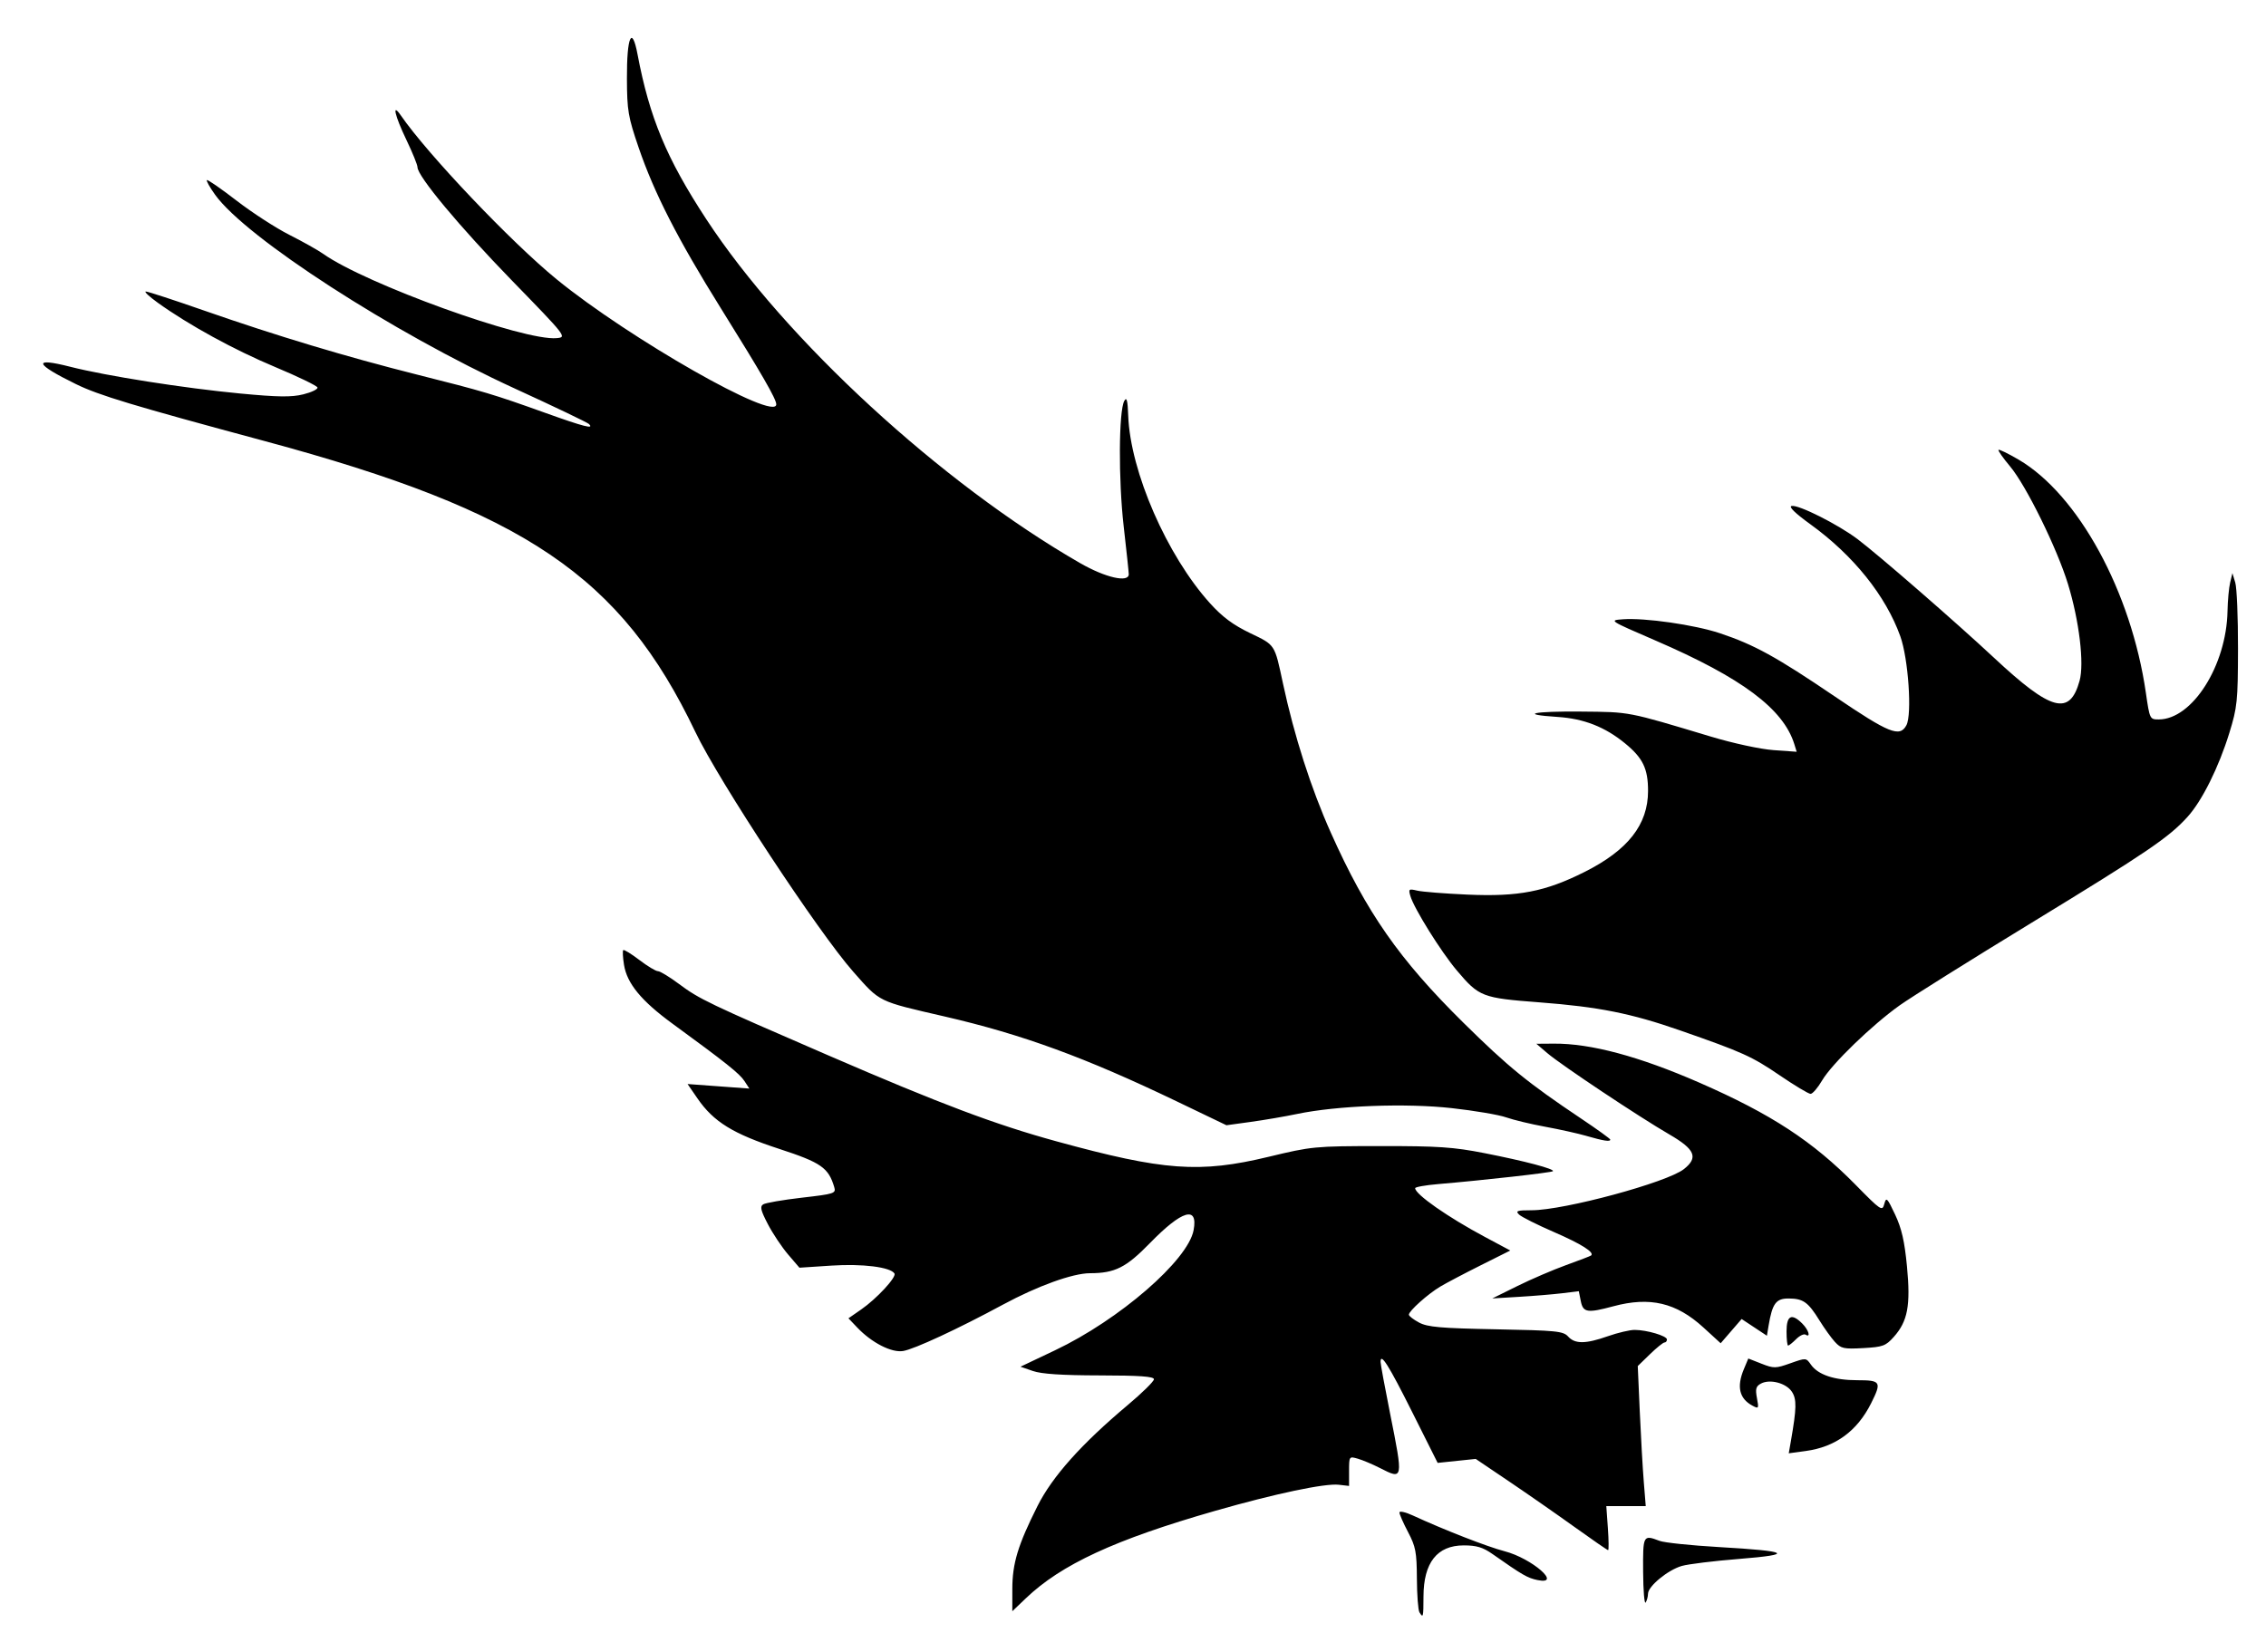
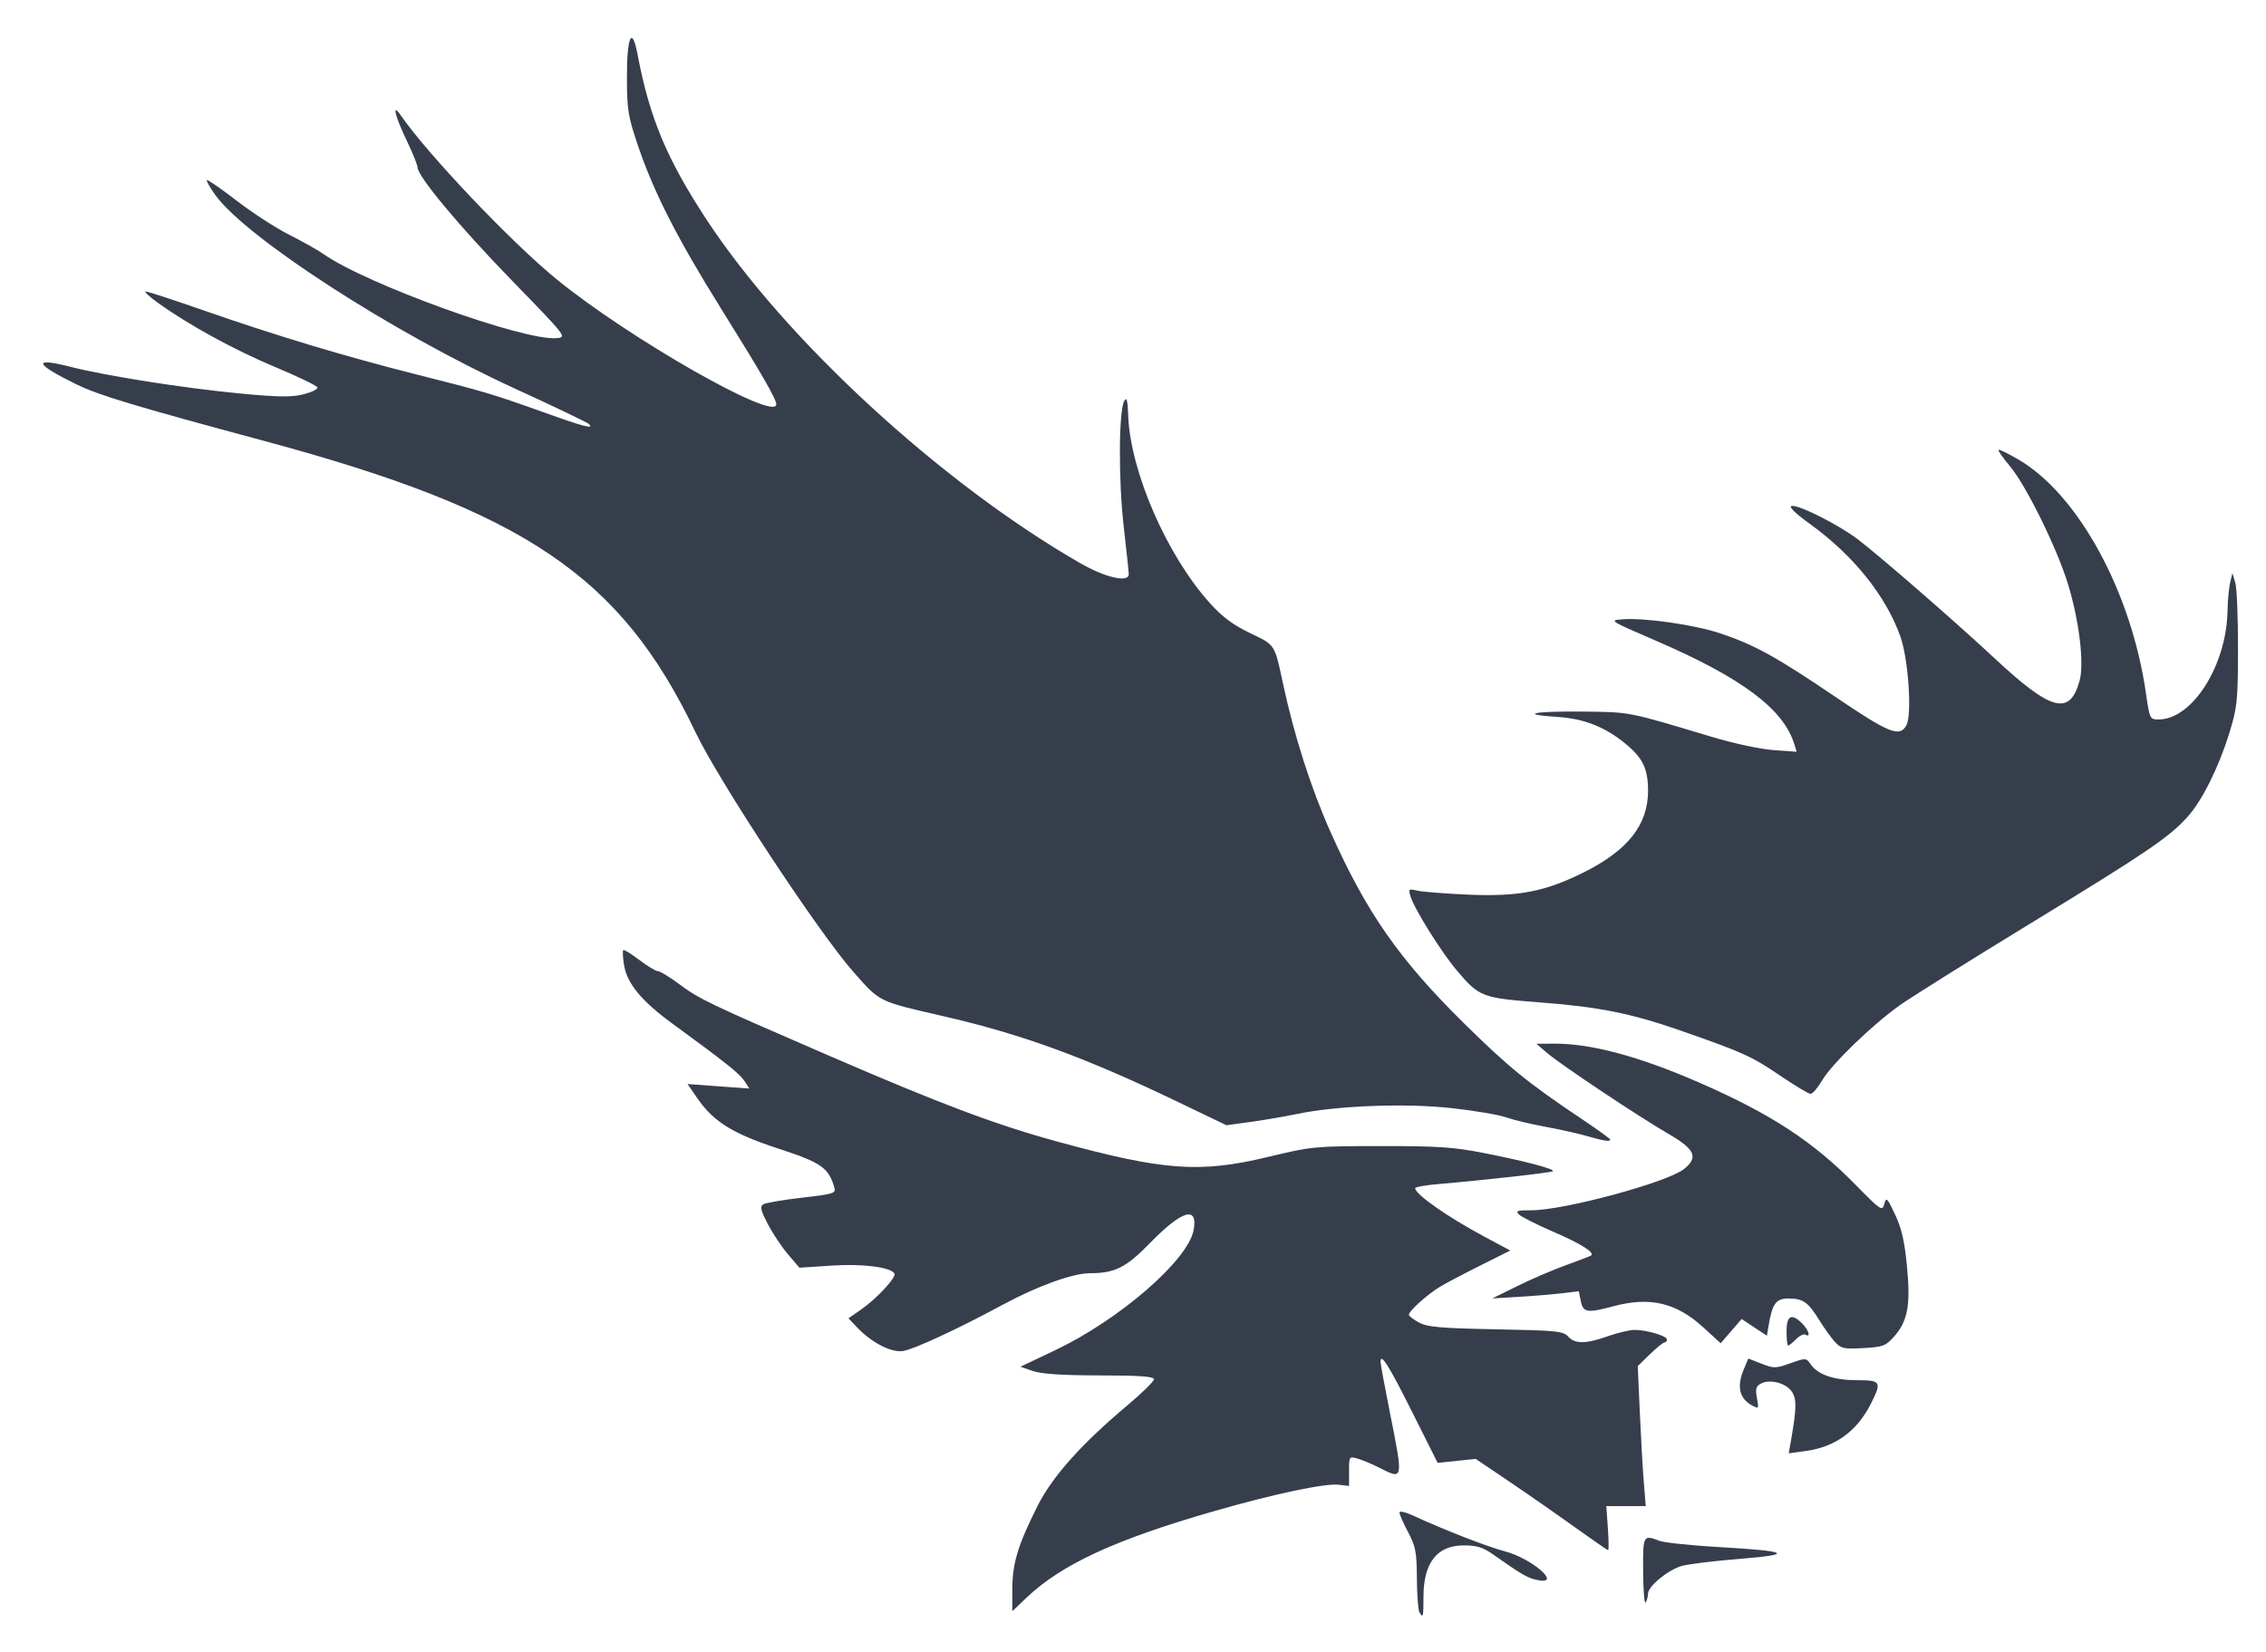
<svg xmlns="http://www.w3.org/2000/svg" version="1.1" id="svg2" width="230.4" height="168" viewBox="0 0 230.4 168">
  <defs id="defs6" />
-   <path style="fill:#000000;stroke-width:0.32" d="m 144.325,163.973 c -0.134,-0.216 -0.251,-1.764 -0.26,-3.44 -0.015,-2.685 -0.122,-3.245 -0.896,-4.716 -0.483,-0.918 -0.878,-1.816 -0.878,-1.996 0,-0.18 0.612,-0.044 1.36,0.301 3.198,1.474 7.576,3.182 9.327,3.637 2.797,0.728 5.926,3.464 3.351,2.932 -1.018,-0.211 -1.516,-0.499 -4.573,-2.644 -0.981,-0.688 -1.62,-0.881 -2.926,-0.881 -2.707,0 -4.086,1.752 -4.094,5.2 -0.005,2.125 -0.03,2.222 -0.41,1.607 z m -41.395,-2.37 c 0,-2.597 0.572,-4.484 2.558,-8.437 1.513,-3.012 4.471,-6.321 9.202,-10.295 1.452,-1.22 2.64,-2.39 2.639,-2.601 -9.6e-4,-0.284 -1.446,-0.386 -5.52,-0.392 -3.823,-0.006 -5.908,-0.143 -6.785,-0.447 l -1.266,-0.438 3.506,-1.665 c 6.552,-3.112 13.523,-9.153 14.097,-12.216 0.474,-2.528 -1.17,-2.045 -4.43,1.301 -2.438,2.503 -3.562,3.068 -6.105,3.072 -1.75,0.003 -5.335,1.297 -8.856,3.199 -4.569,2.467 -8.995,4.523 -10.145,4.713 -1.174,0.194 -3.194,-0.841 -4.666,-2.39 l -0.891,-0.937 1.296,-0.898 c 1.578,-1.094 3.609,-3.29 3.382,-3.657 -0.404,-0.653 -3.252,-1.011 -6.404,-0.804 l -3.258,0.214 -1.154,-1.348 c -0.635,-0.742 -1.561,-2.13 -2.058,-3.086 -0.73,-1.404 -0.819,-1.79 -0.467,-2.011 0.24,-0.15 2.008,-0.454 3.928,-0.676 3.323,-0.383 3.481,-0.435 3.29,-1.079 -0.586,-1.97 -1.339,-2.494 -5.574,-3.877 -4.731,-1.544 -6.694,-2.757 -8.341,-5.151 l -0.999,-1.452 3.142,0.231 3.142,0.231 -0.502,-0.769 c -0.493,-0.755 -1.894,-1.872 -7.312,-5.829 -3.166,-2.313 -4.629,-4.087 -4.932,-5.987 -0.12,-0.748 -0.155,-1.422 -0.078,-1.498 0.076,-0.076 0.812,0.375 1.635,1.003 0.823,0.628 1.675,1.142 1.894,1.142 0.219,0 1.177,0.581 2.128,1.291 2.09,1.559 2.984,1.987 15.193,7.272 11.409,4.938 16.941,7.023 23.191,8.739 10.92,2.998 14.572,3.264 21.6,1.57 4.366,-1.052 4.655,-1.08 11.36,-1.086 5.858,-0.005 7.427,0.101 10.56,0.717 4.111,0.807 7.184,1.619 6.963,1.84 -0.142,0.142 -7.048,0.918 -11.683,1.311 -1.276,0.108 -2.32,0.295 -2.32,0.415 0,0.623 3.316,2.942 7.088,4.957 l 2.584,1.381 -2.996,1.499 c -1.648,0.825 -3.5,1.799 -4.116,2.166 -1.264,0.752 -3.2,2.483 -3.2,2.861 0,0.137 0.468,0.498 1.04,0.803 0.865,0.461 2.18,0.575 7.822,0.684 6.147,0.118 6.834,0.187 7.33,0.735 0.7,0.774 1.776,0.764 4.051,-0.035 1.002,-0.352 2.221,-0.639 2.709,-0.638 1.244,0.003 3.288,0.608 3.288,0.973 0,0.168 -0.112,0.305 -0.249,0.305 -0.137,0 -0.805,0.54 -1.484,1.199 l -1.234,1.199 0.205,4.641 c 0.113,2.553 0.296,5.757 0.406,7.121 l 0.2,2.48 h -2.005 -2.005 l 0.16,2.24 c 0.088,1.232 0.099,2.24 0.024,2.24 -0.075,0 -1.604,-1.054 -3.397,-2.342 -1.794,-1.288 -4.792,-3.376 -6.663,-4.639 l -3.402,-2.297 -1.935,0.202 -1.935,0.202 -2.573,-5.137 c -2.409,-4.811 -3.24,-6.13 -3.231,-5.128 0.002,0.23 0.434,2.573 0.96,5.205 1.36,6.807 1.361,6.8 -1.047,5.571 -0.736,-0.375 -1.738,-0.797 -2.227,-0.938 -0.883,-0.253 -0.889,-0.244 -0.889,1.258 v 1.513 l -1.04,-0.12 c -1.415,-0.163 -6.491,0.909 -12.603,2.661 -10.154,2.911 -15.622,5.441 -19.237,8.9 l -1.36,1.301 z m 64.138,-1.75 c -0.023,-3.747 -0.004,-3.785 1.668,-3.149 0.488,0.186 3.213,0.47 6.054,0.633 7.172,0.41 7.744,0.751 2.028,1.206 -2.534,0.202 -5.152,0.522 -5.817,0.713 -1.41,0.403 -3.429,2.063 -3.436,2.824 -0.003,0.29 -0.111,0.692 -0.24,0.894 -0.129,0.202 -0.245,-1.202 -0.257,-3.12 z m 15.023,-13.29 c 0.585,-3.341 0.604,-4.259 0.104,-5.022 -0.579,-0.883 -2.231,-1.322 -3.143,-0.834 -0.512,0.274 -0.587,0.54 -0.412,1.471 0.203,1.08 0.18,1.119 -0.461,0.775 -1.33,-0.712 -1.616,-1.922 -0.873,-3.7 l 0.457,-1.093 1.339,0.526 c 1.253,0.492 1.441,0.49 2.936,-0.041 1.587,-0.564 1.6,-0.563 2.086,0.131 0.727,1.037 2.367,1.591 4.715,1.591 2.4,0 2.5,0.166 1.416,2.333 -1.423,2.843 -3.628,4.455 -6.653,4.866 l -1.728,0.235 z m 4.479,-10.087 c -0.374,-0.412 -1.082,-1.398 -1.572,-2.19 -1.155,-1.864 -1.648,-2.217 -3.115,-2.23 -1.302,-0.011 -1.679,0.495 -2.059,2.769 l -0.17,1.019 -1.285,-0.851 -1.285,-0.851 -1.066,1.233 -1.066,1.233 -1.759,-1.608 c -2.757,-2.52 -5.433,-3.151 -9.142,-2.155 -2.664,0.715 -3.086,0.648 -3.321,-0.524 l -0.201,-1.004 -1.679,0.204 c -0.924,0.112 -2.903,0.277 -4.399,0.366 l -2.72,0.163 2.56,-1.265 c 1.408,-0.696 3.64,-1.654 4.96,-2.131 1.32,-0.476 2.457,-0.913 2.526,-0.97 0.378,-0.311 -0.987,-1.174 -3.742,-2.369 -1.707,-0.74 -3.315,-1.545 -3.572,-1.788 -0.402,-0.38 -0.221,-0.443 1.28,-0.445 3.316,-0.006 13.742,-2.824 15.468,-4.182 1.495,-1.176 1.146,-2.01 -1.479,-3.531 -3.07,-1.779 -10.987,-7.053 -12.4,-8.261 l -1.12,-0.958 1.781,-0.013 c 3.744,-0.027 8.676,1.295 14.775,3.96 7.318,3.199 11.542,5.96 15.905,10.399 2.583,2.628 2.71,2.713 2.916,1.948 0.197,-0.733 0.29,-0.642 1.098,1.073 0.667,1.415 0.962,2.706 1.209,5.28 0.38,3.963 0.077,5.579 -1.342,7.167 -0.822,0.92 -1.113,1.026 -3.104,1.137 -1.981,0.11 -2.265,0.048 -2.878,-0.627 z m -4.92,-1.07 c 0,-1.628 0.515,-1.885 1.6,-0.8 0.651,0.651 0.893,1.474 0.332,1.127 -0.17,-0.105 -0.602,0.103 -0.96,0.461 -0.358,0.358 -0.724,0.652 -0.812,0.652 -0.088,0 -0.16,-0.648 -0.16,-1.44 z m -20.32,-19.878 c -0.88,-0.253 -2.779,-0.676 -4.221,-0.939 -1.442,-0.263 -3.228,-0.693 -3.969,-0.954 -0.741,-0.262 -3.234,-0.684 -5.539,-0.94 -4.68,-0.518 -11.649,-0.255 -15.711,0.593 -1.232,0.257 -3.353,0.621 -4.714,0.808 l -2.474,0.341 -5.046,-2.424 c -9.322,-4.477 -15.706,-6.812 -23.606,-8.636 -6.854,-1.582 -6.526,-1.421 -9.291,-4.549 -3.533,-3.996 -13.683,-19.411 -16.055,-24.383 C 63.138,58.585 53.37,51.984 26.93,44.861 13.463,41.233 10.059,40.206 7.73,39.068 c -4.236,-2.071 -4.458,-2.757 -0.573,-1.765 3.621,0.925 11.597,2.179 17.281,2.718 3.848,0.365 5.189,0.382 6.4,0.084 0.842,-0.208 1.491,-0.522 1.442,-0.698 -0.05,-0.176 -1.993,-1.116 -4.32,-2.089 -4.151,-1.736 -8.741,-4.25 -11.909,-6.524 -0.879,-0.631 -1.429,-1.147 -1.221,-1.147 0.208,0 2.871,0.871 5.919,1.935 7.332,2.56 14.464,4.706 21.701,6.527 6.773,1.704 7.678,1.975 13.035,3.895 3.912,1.402 4.974,1.671 4.389,1.113 -0.167,-0.16 -3.544,-1.776 -7.504,-3.591 -12.455,-5.71 -27.346,-15.338 -30.495,-19.716 -0.537,-0.747 -0.915,-1.419 -0.84,-1.494 0.075,-0.075 1.432,0.864 3.016,2.086 1.583,1.222 4.002,2.79 5.374,3.483 1.372,0.694 2.913,1.559 3.424,1.922 4.299,3.061 20.462,8.899 23.759,8.581 1.036,-0.1 1.011,-0.132 -4.559,-5.861 -5.335,-5.488 -9.6,-10.608 -9.6,-11.523 0,-0.233 -0.504,-1.476 -1.12,-2.761 -1.196,-2.496 -1.509,-3.861 -0.574,-2.506 2.744,3.977 11.223,12.897 15.844,16.668 7.391,6.033 22.33,14.539 22.33,12.715 0,-0.54 -1.473,-3.094 -5.649,-9.792 -4.361,-6.995 -6.761,-11.688 -8.345,-16.32 -1.073,-3.139 -1.178,-3.754 -1.191,-7.023 -0.018,-4.269 0.51,-5.466 1.08,-2.452 1.219,6.44 2.949,10.589 6.985,16.754 8.032,12.27 23.894,26.863 38.031,34.99 2.558,1.471 4.929,2.01 4.929,1.121 0,-0.203 -0.232,-2.396 -0.516,-4.872 -0.543,-4.741 -0.507,-11.751 0.065,-12.761 0.241,-0.425 0.338,-0.057 0.396,1.51 0.21,5.685 3.937,14.231 8.324,19.085 1.254,1.387 2.338,2.193 4.073,3.028 2.572,1.237 2.473,1.085 3.333,5.1 1.152,5.373 2.855,10.686 4.873,15.2 3.629,8.118 6.956,12.887 13.489,19.333 4.545,4.485 6.532,6.102 11.963,9.741 1.628,1.091 2.96,2.051 2.96,2.135 0,0.235 -0.66,0.135 -2.4,-0.366 z m 19.618,-6.172 c -2.835,-1.929 -3.774,-2.352 -10.134,-4.568 -4.977,-1.734 -8.276,-2.392 -14.284,-2.849 -5.842,-0.445 -6.132,-0.557 -8.405,-3.245 -1.61,-1.905 -4.35,-6.298 -4.723,-7.573 -0.207,-0.709 -0.157,-0.748 0.692,-0.545 0.504,0.121 2.807,0.303 5.118,0.405 5.193,0.229 7.891,-0.293 11.897,-2.302 4.418,-2.216 6.46,-4.821 6.46,-8.244 0,-2.266 -0.524,-3.349 -2.341,-4.837 -2.043,-1.674 -4.185,-2.512 -6.859,-2.686 -3.998,-0.259 -2.531,-0.592 2.4,-0.545 5.03,0.048 4.61,-0.033 13.2,2.548 2.272,0.683 5.018,1.275 6.356,1.371 l 2.356,0.169 -0.236,-0.764 c -1.113,-3.601 -5.327,-6.751 -14.104,-10.543 -4.75,-2.052 -4.764,-2.062 -3.331,-2.167 2.241,-0.165 7.279,0.559 9.854,1.415 3.484,1.159 5.75,2.405 11.665,6.416 5.568,3.776 6.634,4.205 7.309,2.943 0.586,-1.095 0.197,-6.766 -0.62,-9.045 -1.479,-4.124 -4.77,-8.227 -9.131,-11.382 -1.57,-1.136 -2.251,-1.799 -1.918,-1.871 0.696,-0.149 4.703,1.867 6.701,3.371 2.12,1.597 10.009,8.457 13.883,12.074 5.821,5.435 7.694,5.937 8.693,2.331 0.486,-1.752 -0.033,-6.08 -1.177,-9.826 -1.108,-3.626 -4.252,-10.021 -5.883,-11.965 -0.722,-0.861 -1.255,-1.623 -1.185,-1.693 0.071,-0.071 0.99,0.377 2.044,0.994 6.069,3.557 11.453,13.427 12.942,23.723 0.385,2.665 0.403,2.701 1.302,2.701 3.412,0 6.89,-5.476 6.998,-11.018 0.021,-1.068 0.141,-2.374 0.268,-2.902 l 0.23,-0.96 0.29,0.96 c 0.16,0.528 0.285,3.552 0.278,6.72 -0.011,5.342 -0.075,5.964 -0.88,8.572 -1.079,3.496 -2.772,6.898 -4.239,8.522 -1.901,2.104 -4.087,3.59 -15.828,10.757 -6.247,3.813 -12.293,7.6 -13.438,8.414 -2.829,2.013 -6.916,5.969 -7.896,7.641 -0.442,0.755 -0.972,1.373 -1.177,1.373 -0.205,0 -1.622,-0.85 -3.149,-1.889 z" id="path4487" />
+   <path style="fill:#363e4c;stroke-width:0.32;fill-opacity:1" d="m 144.325,163.973 c -0.134,-0.216 -0.251,-1.764 -0.26,-3.44 -0.015,-2.685 -0.122,-3.245 -0.896,-4.716 -0.483,-0.918 -0.878,-1.816 -0.878,-1.996 0,-0.18 0.612,-0.044 1.36,0.301 3.198,1.474 7.576,3.182 9.327,3.637 2.797,0.728 5.926,3.464 3.351,2.932 -1.018,-0.211 -1.516,-0.499 -4.573,-2.644 -0.981,-0.688 -1.62,-0.881 -2.926,-0.881 -2.707,0 -4.086,1.752 -4.094,5.2 -0.005,2.125 -0.03,2.222 -0.41,1.607 z m -41.395,-2.37 c 0,-2.597 0.572,-4.484 2.558,-8.437 1.513,-3.012 4.471,-6.321 9.202,-10.295 1.452,-1.22 2.64,-2.39 2.639,-2.601 -9.6e-4,-0.284 -1.446,-0.386 -5.52,-0.392 -3.823,-0.006 -5.908,-0.143 -6.785,-0.447 l -1.266,-0.438 3.506,-1.665 c 6.552,-3.112 13.523,-9.153 14.097,-12.216 0.474,-2.528 -1.17,-2.045 -4.43,1.301 -2.438,2.503 -3.562,3.068 -6.105,3.072 -1.75,0.003 -5.335,1.297 -8.856,3.199 -4.569,2.467 -8.995,4.523 -10.145,4.713 -1.174,0.194 -3.194,-0.841 -4.666,-2.39 l -0.891,-0.937 1.296,-0.898 c 1.578,-1.094 3.609,-3.29 3.382,-3.657 -0.404,-0.653 -3.252,-1.011 -6.404,-0.804 l -3.258,0.214 -1.154,-1.348 c -0.635,-0.742 -1.561,-2.13 -2.058,-3.086 -0.73,-1.404 -0.819,-1.79 -0.467,-2.011 0.24,-0.15 2.008,-0.454 3.928,-0.676 3.323,-0.383 3.481,-0.435 3.29,-1.079 -0.586,-1.97 -1.339,-2.494 -5.574,-3.877 -4.731,-1.544 -6.694,-2.757 -8.341,-5.151 l -0.999,-1.452 3.142,0.231 3.142,0.231 -0.502,-0.769 c -0.493,-0.755 -1.894,-1.872 -7.312,-5.829 -3.166,-2.313 -4.629,-4.087 -4.932,-5.987 -0.12,-0.748 -0.155,-1.422 -0.078,-1.498 0.076,-0.076 0.812,0.375 1.635,1.003 0.823,0.628 1.675,1.142 1.894,1.142 0.219,0 1.177,0.581 2.128,1.291 2.09,1.559 2.984,1.987 15.193,7.272 11.409,4.938 16.941,7.023 23.191,8.739 10.92,2.998 14.572,3.264 21.6,1.57 4.366,-1.052 4.655,-1.08 11.36,-1.086 5.858,-0.005 7.427,0.101 10.56,0.717 4.111,0.807 7.184,1.619 6.963,1.84 -0.142,0.142 -7.048,0.918 -11.683,1.311 -1.276,0.108 -2.32,0.295 -2.32,0.415 0,0.623 3.316,2.942 7.088,4.957 l 2.584,1.381 -2.996,1.499 c -1.648,0.825 -3.5,1.799 -4.116,2.166 -1.264,0.752 -3.2,2.483 -3.2,2.861 0,0.137 0.468,0.498 1.04,0.803 0.865,0.461 2.18,0.575 7.822,0.684 6.147,0.118 6.834,0.187 7.33,0.735 0.7,0.774 1.776,0.764 4.051,-0.035 1.002,-0.352 2.221,-0.639 2.709,-0.638 1.244,0.003 3.288,0.608 3.288,0.973 0,0.168 -0.112,0.305 -0.249,0.305 -0.137,0 -0.805,0.54 -1.484,1.199 l -1.234,1.199 0.205,4.641 c 0.113,2.553 0.296,5.757 0.406,7.121 l 0.2,2.48 h -2.005 -2.005 l 0.16,2.24 c 0.088,1.232 0.099,2.24 0.024,2.24 -0.075,0 -1.604,-1.054 -3.397,-2.342 -1.794,-1.288 -4.792,-3.376 -6.663,-4.639 l -3.402,-2.297 -1.935,0.202 -1.935,0.202 -2.573,-5.137 c -2.409,-4.811 -3.24,-6.13 -3.231,-5.128 0.002,0.23 0.434,2.573 0.96,5.205 1.36,6.807 1.361,6.8 -1.047,5.571 -0.736,-0.375 -1.738,-0.797 -2.227,-0.938 -0.883,-0.253 -0.889,-0.244 -0.889,1.258 v 1.513 l -1.04,-0.12 c -1.415,-0.163 -6.491,0.909 -12.603,2.661 -10.154,2.911 -15.622,5.441 -19.237,8.9 l -1.36,1.301 z m 64.138,-1.75 c -0.023,-3.747 -0.004,-3.785 1.668,-3.149 0.488,0.186 3.213,0.47 6.054,0.633 7.172,0.41 7.744,0.751 2.028,1.206 -2.534,0.202 -5.152,0.522 -5.817,0.713 -1.41,0.403 -3.429,2.063 -3.436,2.824 -0.003,0.29 -0.111,0.692 -0.24,0.894 -0.129,0.202 -0.245,-1.202 -0.257,-3.12 z m 15.023,-13.29 c 0.585,-3.341 0.604,-4.259 0.104,-5.022 -0.579,-0.883 -2.231,-1.322 -3.143,-0.834 -0.512,0.274 -0.587,0.54 -0.412,1.471 0.203,1.08 0.18,1.119 -0.461,0.775 -1.33,-0.712 -1.616,-1.922 -0.873,-3.7 l 0.457,-1.093 1.339,0.526 c 1.253,0.492 1.441,0.49 2.936,-0.041 1.587,-0.564 1.6,-0.563 2.086,0.131 0.727,1.037 2.367,1.591 4.715,1.591 2.4,0 2.5,0.166 1.416,2.333 -1.423,2.843 -3.628,4.455 -6.653,4.866 l -1.728,0.235 z m 4.479,-10.087 c -0.374,-0.412 -1.082,-1.398 -1.572,-2.19 -1.155,-1.864 -1.648,-2.217 -3.115,-2.23 -1.302,-0.011 -1.679,0.495 -2.059,2.769 l -0.17,1.019 -1.285,-0.851 -1.285,-0.851 -1.066,1.233 -1.066,1.233 -1.759,-1.608 c -2.757,-2.52 -5.433,-3.151 -9.142,-2.155 -2.664,0.715 -3.086,0.648 -3.321,-0.524 l -0.201,-1.004 -1.679,0.204 c -0.924,0.112 -2.903,0.277 -4.399,0.366 l -2.72,0.163 2.56,-1.265 c 1.408,-0.696 3.64,-1.654 4.96,-2.131 1.32,-0.476 2.457,-0.913 2.526,-0.97 0.378,-0.311 -0.987,-1.174 -3.742,-2.369 -1.707,-0.74 -3.315,-1.545 -3.572,-1.788 -0.402,-0.38 -0.221,-0.443 1.28,-0.445 3.316,-0.006 13.742,-2.824 15.468,-4.182 1.495,-1.176 1.146,-2.01 -1.479,-3.531 -3.07,-1.779 -10.987,-7.053 -12.4,-8.261 l -1.12,-0.958 1.781,-0.013 c 3.744,-0.027 8.676,1.295 14.775,3.96 7.318,3.199 11.542,5.96 15.905,10.399 2.583,2.628 2.71,2.713 2.916,1.948 0.197,-0.733 0.29,-0.642 1.098,1.073 0.667,1.415 0.962,2.706 1.209,5.28 0.38,3.963 0.077,5.579 -1.342,7.167 -0.822,0.92 -1.113,1.026 -3.104,1.137 -1.981,0.11 -2.265,0.048 -2.878,-0.627 z m -4.92,-1.07 c 0,-1.628 0.515,-1.885 1.6,-0.8 0.651,0.651 0.893,1.474 0.332,1.127 -0.17,-0.105 -0.602,0.103 -0.96,0.461 -0.358,0.358 -0.724,0.652 -0.812,0.652 -0.088,0 -0.16,-0.648 -0.16,-1.44 z m -20.32,-19.878 c -0.88,-0.253 -2.779,-0.676 -4.221,-0.939 -1.442,-0.263 -3.228,-0.693 -3.969,-0.954 -0.741,-0.262 -3.234,-0.684 -5.539,-0.94 -4.68,-0.518 -11.649,-0.255 -15.711,0.593 -1.232,0.257 -3.353,0.621 -4.714,0.808 l -2.474,0.341 -5.046,-2.424 c -9.322,-4.477 -15.706,-6.812 -23.606,-8.636 -6.854,-1.582 -6.526,-1.421 -9.291,-4.549 -3.533,-3.996 -13.683,-19.411 -16.055,-24.383 C 63.138,58.585 53.37,51.984 26.93,44.861 13.463,41.233 10.059,40.206 7.73,39.068 c -4.236,-2.071 -4.458,-2.757 -0.573,-1.765 3.621,0.925 11.597,2.179 17.281,2.718 3.848,0.365 5.189,0.382 6.4,0.084 0.842,-0.208 1.491,-0.522 1.442,-0.698 -0.05,-0.176 -1.993,-1.116 -4.32,-2.089 -4.151,-1.736 -8.741,-4.25 -11.909,-6.524 -0.879,-0.631 -1.429,-1.147 -1.221,-1.147 0.208,0 2.871,0.871 5.919,1.935 7.332,2.56 14.464,4.706 21.701,6.527 6.773,1.704 7.678,1.975 13.035,3.895 3.912,1.402 4.974,1.671 4.389,1.113 -0.167,-0.16 -3.544,-1.776 -7.504,-3.591 -12.455,-5.71 -27.346,-15.338 -30.495,-19.716 -0.537,-0.747 -0.915,-1.419 -0.84,-1.494 0.075,-0.075 1.432,0.864 3.016,2.086 1.583,1.222 4.002,2.79 5.374,3.483 1.372,0.694 2.913,1.559 3.424,1.922 4.299,3.061 20.462,8.899 23.759,8.581 1.036,-0.1 1.011,-0.132 -4.559,-5.861 -5.335,-5.488 -9.6,-10.608 -9.6,-11.523 0,-0.233 -0.504,-1.476 -1.12,-2.761 -1.196,-2.496 -1.509,-3.861 -0.574,-2.506 2.744,3.977 11.223,12.897 15.844,16.668 7.391,6.033 22.33,14.539 22.33,12.715 0,-0.54 -1.473,-3.094 -5.649,-9.792 -4.361,-6.995 -6.761,-11.688 -8.345,-16.32 -1.073,-3.139 -1.178,-3.754 -1.191,-7.023 -0.018,-4.269 0.51,-5.466 1.08,-2.452 1.219,6.44 2.949,10.589 6.985,16.754 8.032,12.27 23.894,26.863 38.031,34.99 2.558,1.471 4.929,2.01 4.929,1.121 0,-0.203 -0.232,-2.396 -0.516,-4.872 -0.543,-4.741 -0.507,-11.751 0.065,-12.761 0.241,-0.425 0.338,-0.057 0.396,1.51 0.21,5.685 3.937,14.231 8.324,19.085 1.254,1.387 2.338,2.193 4.073,3.028 2.572,1.237 2.473,1.085 3.333,5.1 1.152,5.373 2.855,10.686 4.873,15.2 3.629,8.118 6.956,12.887 13.489,19.333 4.545,4.485 6.532,6.102 11.963,9.741 1.628,1.091 2.96,2.051 2.96,2.135 0,0.235 -0.66,0.135 -2.4,-0.366 z m 19.618,-6.172 c -2.835,-1.929 -3.774,-2.352 -10.134,-4.568 -4.977,-1.734 -8.276,-2.392 -14.284,-2.849 -5.842,-0.445 -6.132,-0.557 -8.405,-3.245 -1.61,-1.905 -4.35,-6.298 -4.723,-7.573 -0.207,-0.709 -0.157,-0.748 0.692,-0.545 0.504,0.121 2.807,0.303 5.118,0.405 5.193,0.229 7.891,-0.293 11.897,-2.302 4.418,-2.216 6.46,-4.821 6.46,-8.244 0,-2.266 -0.524,-3.349 -2.341,-4.837 -2.043,-1.674 -4.185,-2.512 -6.859,-2.686 -3.998,-0.259 -2.531,-0.592 2.4,-0.545 5.03,0.048 4.61,-0.033 13.2,2.548 2.272,0.683 5.018,1.275 6.356,1.371 l 2.356,0.169 -0.236,-0.764 c -1.113,-3.601 -5.327,-6.751 -14.104,-10.543 -4.75,-2.052 -4.764,-2.062 -3.331,-2.167 2.241,-0.165 7.279,0.559 9.854,1.415 3.484,1.159 5.75,2.405 11.665,6.416 5.568,3.776 6.634,4.205 7.309,2.943 0.586,-1.095 0.197,-6.766 -0.62,-9.045 -1.479,-4.124 -4.77,-8.227 -9.131,-11.382 -1.57,-1.136 -2.251,-1.799 -1.918,-1.871 0.696,-0.149 4.703,1.867 6.701,3.371 2.12,1.597 10.009,8.457 13.883,12.074 5.821,5.435 7.694,5.937 8.693,2.331 0.486,-1.752 -0.033,-6.08 -1.177,-9.826 -1.108,-3.626 -4.252,-10.021 -5.883,-11.965 -0.722,-0.861 -1.255,-1.623 -1.185,-1.693 0.071,-0.071 0.99,0.377 2.044,0.994 6.069,3.557 11.453,13.427 12.942,23.723 0.385,2.665 0.403,2.701 1.302,2.701 3.412,0 6.89,-5.476 6.998,-11.018 0.021,-1.068 0.141,-2.374 0.268,-2.902 l 0.23,-0.96 0.29,0.96 c 0.16,0.528 0.285,3.552 0.278,6.72 -0.011,5.342 -0.075,5.964 -0.88,8.572 -1.079,3.496 -2.772,6.898 -4.239,8.522 -1.901,2.104 -4.087,3.59 -15.828,10.757 -6.247,3.813 -12.293,7.6 -13.438,8.414 -2.829,2.013 -6.916,5.969 -7.896,7.641 -0.442,0.755 -0.972,1.373 -1.177,1.373 -0.205,0 -1.622,-0.85 -3.149,-1.889 z" id="path4487" />
</svg>
